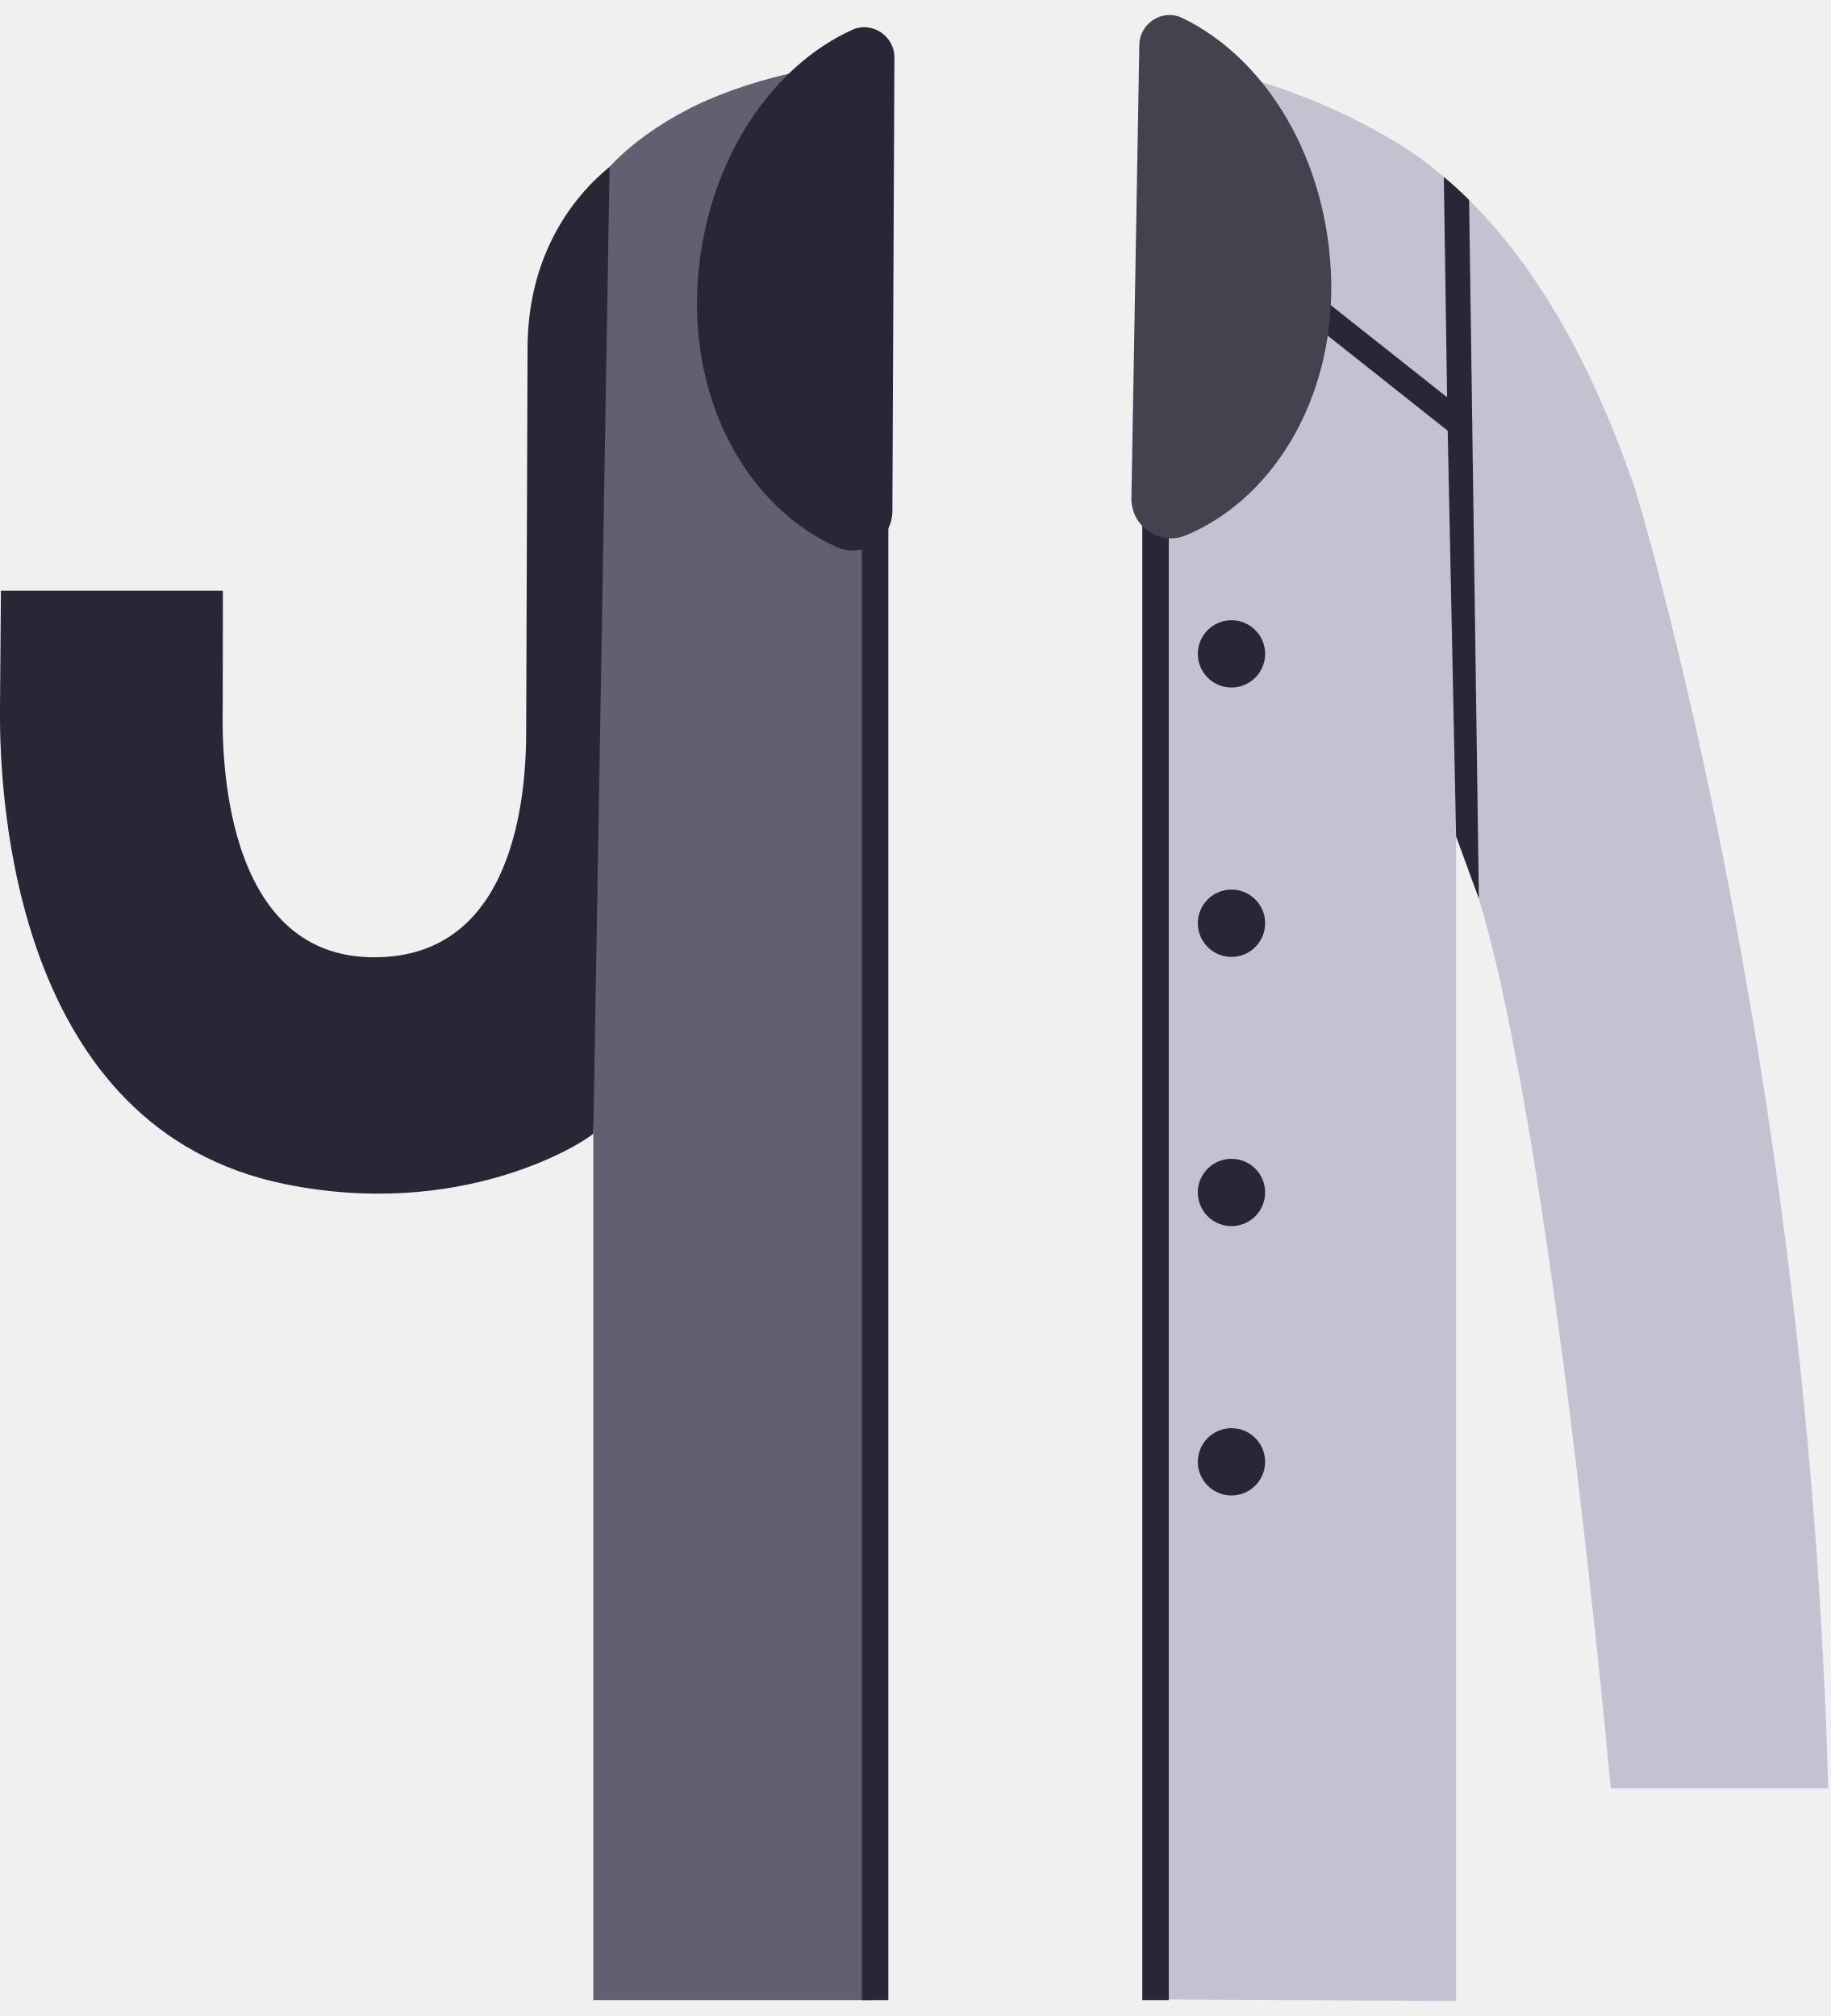
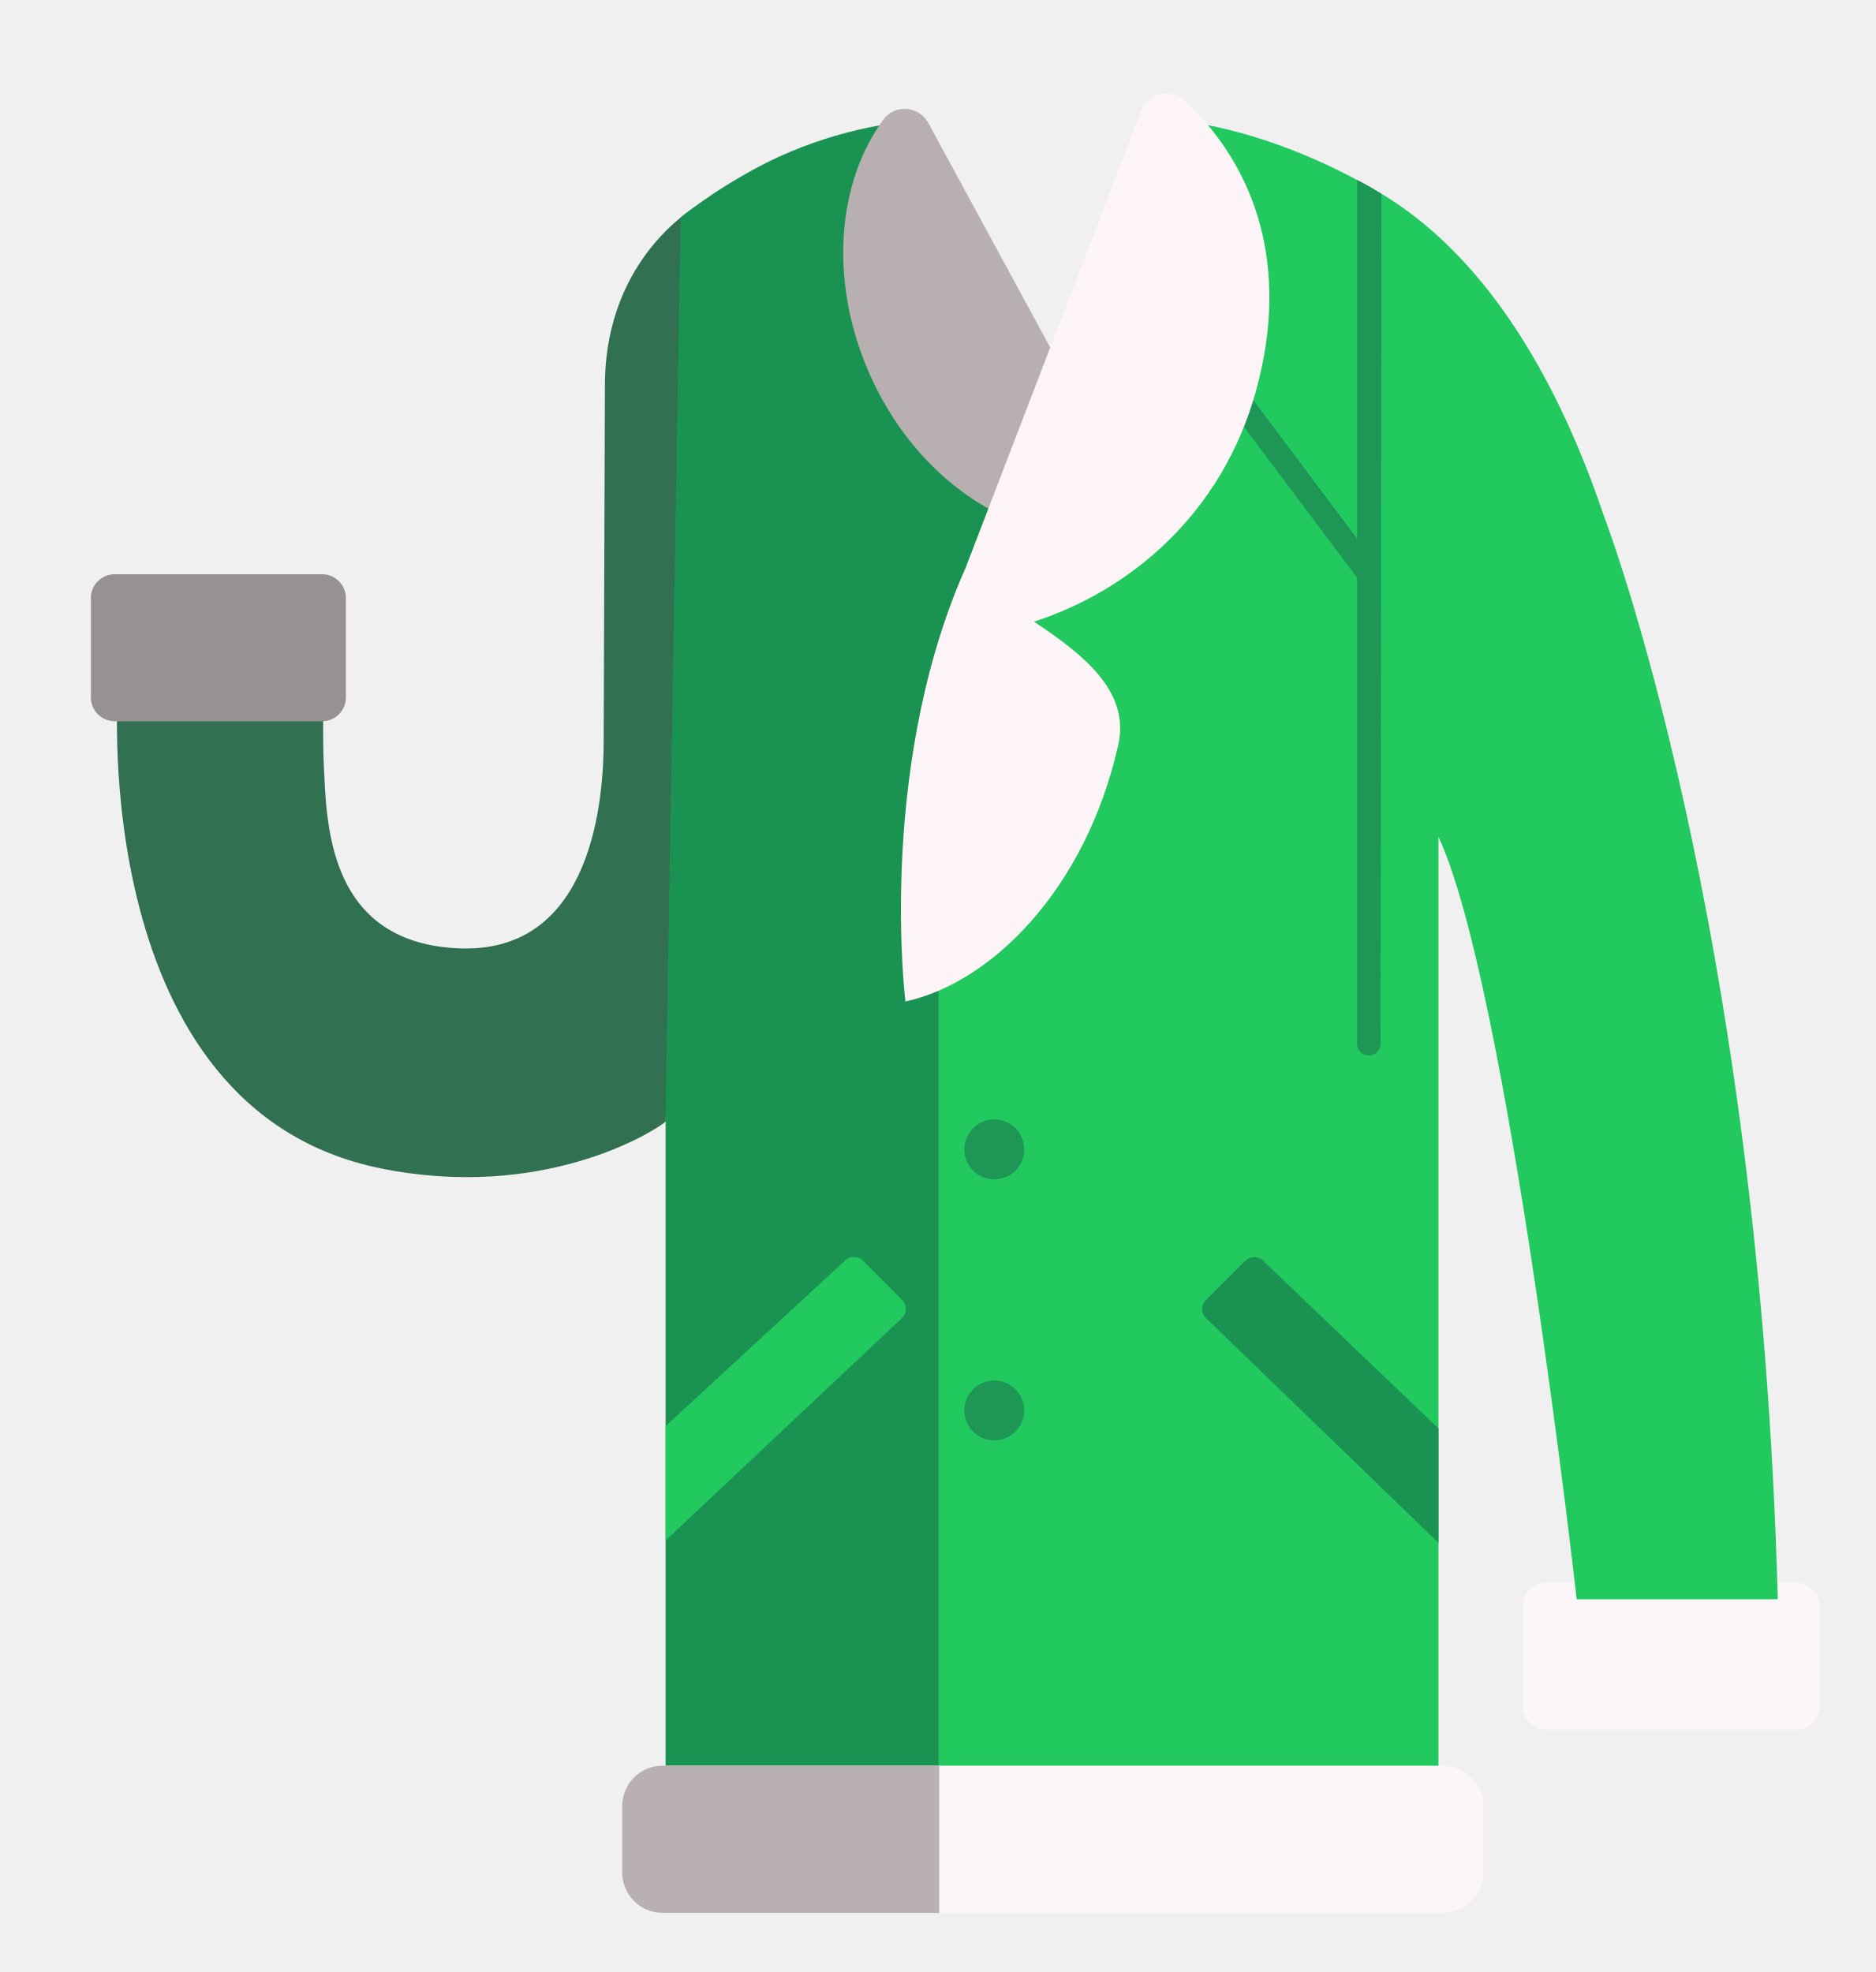
- <svg xmlns="http://www.w3.org/2000/svg" width="118" height="130" viewBox="0 0 118 130" fill="none">
-   <g clip-path="url(#clip0_301_1770)">
-     <path d="M40.63 9.835C40.63 9.835 34.01 13.355 34.01 22.505L33.92 47.335C33.9 52.645 32.57 61.955 23.82 61.725C13.7 61.455 14.36 46.645 14.36 45.525C14.36 44.625 14.37 38.095 14.37 38.095H0.06C0.06 38.095 0.01 44.545 0 45.635C-0.06 51.835 1.04 72.825 18.37 76.355C29.55 78.635 37.27 73.925 38.25 73.105L40.63 9.835Z" fill="#272736" />
-     <path d="M56.15 15.645L56.42 4.035C53.3 4.035 48.06 5.085 44.17 7.145C40.87 8.885 39.3 10.765 39.3 10.765L38.25 73.085V73.095V95.035V128.975H56.14V15.645H56.15Z" fill="#606070" />
-     <path d="M57.27 4.035H55.56V128.975H57.27V4.035Z" fill="#272736" />
-     <path d="M117.86 115.315H103.84C103.84 115.315 100.09 73.585 95.34 57.955C94.83 56.295 94.33 54.925 93.87 53.935V129.035L74.5 128.925L75.35 4.035C75.35 4.035 82.08 4.465 89.84 9.075C90.89 9.695 91.98 10.465 93.09 11.425C93.63 11.855 94.17 12.365 94.72 12.905C98.5 16.655 102.36 22.525 105.44 31.635C105.44 31.635 116.6 68.035 117.86 115.315Z" fill="#C2C2D1" />
-     <path d="M75.35 4.035H73.64V128.975H75.35V4.035Z" fill="#272736" />
-     <path d="M95.34 57.955L93.87 53.935L93.33 27.775L75.35 13.525V11.415L93.29 25.615L93.08 11.415C93.62 11.845 94.16 12.355 94.71 12.895L95.34 57.955Z" fill="#272736" />
-     <path d="M79.39 44.335C80.589 44.335 81.56 43.363 81.56 42.165C81.56 40.967 80.589 39.995 79.39 39.995C78.192 39.995 77.22 40.967 77.22 42.165C77.22 43.363 78.192 44.335 79.39 44.335Z" fill="#272736" />
-     <path d="M79.39 61.705C80.589 61.705 81.56 60.733 81.56 59.535C81.56 58.337 80.589 57.365 79.39 57.365C78.192 57.365 77.22 58.337 77.22 59.535C77.22 60.733 78.192 61.705 79.39 61.705Z" fill="#272736" />
-     <path d="M79.39 79.065C80.589 79.065 81.56 78.093 81.56 76.895C81.56 75.697 80.589 74.725 79.39 74.725C78.192 74.725 77.22 75.697 77.22 76.895C77.22 78.093 78.192 79.065 79.39 79.065Z" fill="#272736" />
-     <path d="M79.39 96.435C80.589 96.435 81.56 95.463 81.56 94.265C81.56 93.067 80.589 92.095 79.39 92.095C78.192 92.095 77.22 93.067 77.22 94.265C77.22 95.463 78.192 96.435 79.39 96.435Z" fill="#272736" />
-     <path d="M57.53 32.955C57.52 34.795 55.62 36.025 53.94 35.275C48.09 32.665 44.19 25.575 45.05 17.325C45.8 10.125 49.79 4.265 54.94 1.925C56.22 1.345 57.68 2.325 57.66 3.735L57.53 32.955Z" fill="#272736" />
-     <path d="M72.94 32.115C72.91 33.955 74.78 35.225 76.47 34.515C82.37 32.035 86.43 25.025 85.75 16.765C85.17 9.545 81.3 3.605 76.21 1.155C74.94 0.545 73.46 1.495 73.45 2.905L72.94 32.115Z" fill="#43434F" />
-   </g>
-   <defs>
-     <clipPath id="clip0_301_1770">
-       <rect width="117.86" height="128.07" fill="white" transform="translate(0 0.964966)" />
-     </clipPath>
-   </defs>
+ <svg xmlns="http://www.w3.org/2000/svg" width="136" height="143" viewBox="0 0 136 143" fill="none">
+   <path d="M130.22 125.43H112.12C111.17 125.43 110.4 124.65 110.4 123.71V116.49C110.4 115.54 111.18 114.77 112.12 114.77H130.22C131.17 114.77 131.94 115.55 131.94 116.49V123.71C131.94 124.65 131.17 125.43 130.22 125.43Z" fill="#FDF6F8" />
+   <path d="M116.32 37.49C111.72 23.83 105.43 17.18 100.11 14.02C92.04 9.23 85.6 8.78 85.6 8.78L77.02 29.61L79.6 32.66L68.06 55.47V128.2H49.46V129.45H104.3V60.68C109.34 71.53 114.32 115.97 114.32 115.97H128.9C127.59 66.78 116.32 37.49 116.32 37.49Z" fill="#21C95E" />
+   <path d="M50.74 14.81C50.74 14.81 43.86 18.47 43.86 27.98L43.77 53.81C43.75 59.33 42.36 69.15 33.27 68.77C23.54 68.36 23.68 59.31 23.47 55.27C23.4 53.99 23.44 50.23 23.44 50.23H8.54C8.54 50.23 6.4 80.4 27.58 84.72C39.21 87.09 47.23 82.19 48.26 81.34L50.74 14.81Z" fill="#317152" />
+   <path d="M77.01 29.61L69.61 20.85L67.14 8.77C63.9 8.77 59.07 9.93 55.03 12.08C51.61 13.89 49.35 15.77 49.35 15.77L48.26 80.58V80.59V103.41V128.2H49.46H68.06V55.47L79.6 32.66L77.01 29.61Z" fill="#1A9252" />
+   <path d="M23.36 52.3H8.31C7.36 52.3 6.59 51.52 6.59 50.58V43.36C6.59 42.41 7.37 41.64 8.31 41.64H23.36C24.31 41.64 25.08 42.42 25.08 43.36V50.58C25.08 51.53 24.31 52.3 23.36 52.3Z" fill="#989192" />
+   <path d="M98.4 13.05V39.06L89.98 27.83C89.7 27.45 89.17 27.37 88.79 27.65C88.41 27.93 88.33 28.46 88.61 28.84L98.4 41.9V75.69C98.4 76.17 98.79 76.54 99.25 76.54C99.73 76.54 100.1 76.16 100.1 75.69L100.16 14.05C99.58 13.7 99.04 13.36 98.4 13.05Z" fill="#1D9656" />
+   <path d="M83.03 37.88C75.84 40.89 66.9 36.01 62.97 26.94C60.1 20.29 60.71 13.23 64.05 8.67C64.88 7.53 66.64 7.68 67.31 8.92L83.03 37.88Z" fill="#B7AFB0" />
+   <path d="M85.9 7.3C84.88 6.35 83.23 6.73 82.74 8.03L70.05 41.08C70.05 41.08 70.04 41.1 70.03 41.14L69.68 41.94C63.62 56.34 65.65 72.62 65.65 72.62C71.79 71.3 78.7 64.59 81.08 54.02C81.97 50.07 78.43 47.39 74.97 45.08C81.89 42.84 88.6 37.31 91.08 28.3C93.52 19.42 91.12 12.18 85.9 7.3Z" fill="#FCF4F6" />
+   <path d="M65.4 95.58L48.26 111.71V103.41L61.24 91.44C61.62 91.06 62.23 91.06 62.59 91.44L65.4 94.25C65.78 94.61 65.78 95.23 65.4 95.58Z" fill="#21C95E" />
+   <path d="M72.09 104.45C73.288 104.45 74.26 103.478 74.26 102.28C74.26 101.082 73.288 100.11 72.09 100.11C70.891 100.11 69.92 101.082 69.92 102.28C69.92 103.478 70.891 104.45 72.09 104.45Z" fill="#1D9656" />
+   <path d="M72.09 85.52C73.288 85.52 74.26 84.548 74.26 83.35C74.26 82.151 73.288 81.18 72.09 81.18C70.891 81.18 69.92 82.151 69.92 83.35C69.92 84.548 70.891 85.52 72.09 85.52Z" fill="#1D9656" />
+   <path d="M107.57 130.99V135.76C107.57 137.38 106.2 138.71 104.53 138.71H48.14C46.47 138.71 45.11 137.38 45.11 135.76V130.99C45.11 129.37 46.46 128.04 48.14 128.04H104.52C106.2 128.04 107.57 129.37 107.57 130.99Z" fill="#FDF6F8" />
+   <path d="M68.1 128.04V138.71H48.02C46.41 138.71 45.11 137.38 45.11 135.76V130.99C45.11 129.37 46.41 128.04 48.02 128.04H68.1Z" fill="#B9B0B1" />
+   <path d="M104.3 103.59V111.88L87.45 95.59C87.07 95.23 87.07 94.62 87.45 94.26L90.26 91.45C90.62 91.07 91.23 91.07 91.61 91.45L104.3 103.59Z" fill="#1A9252" />
</svg>
